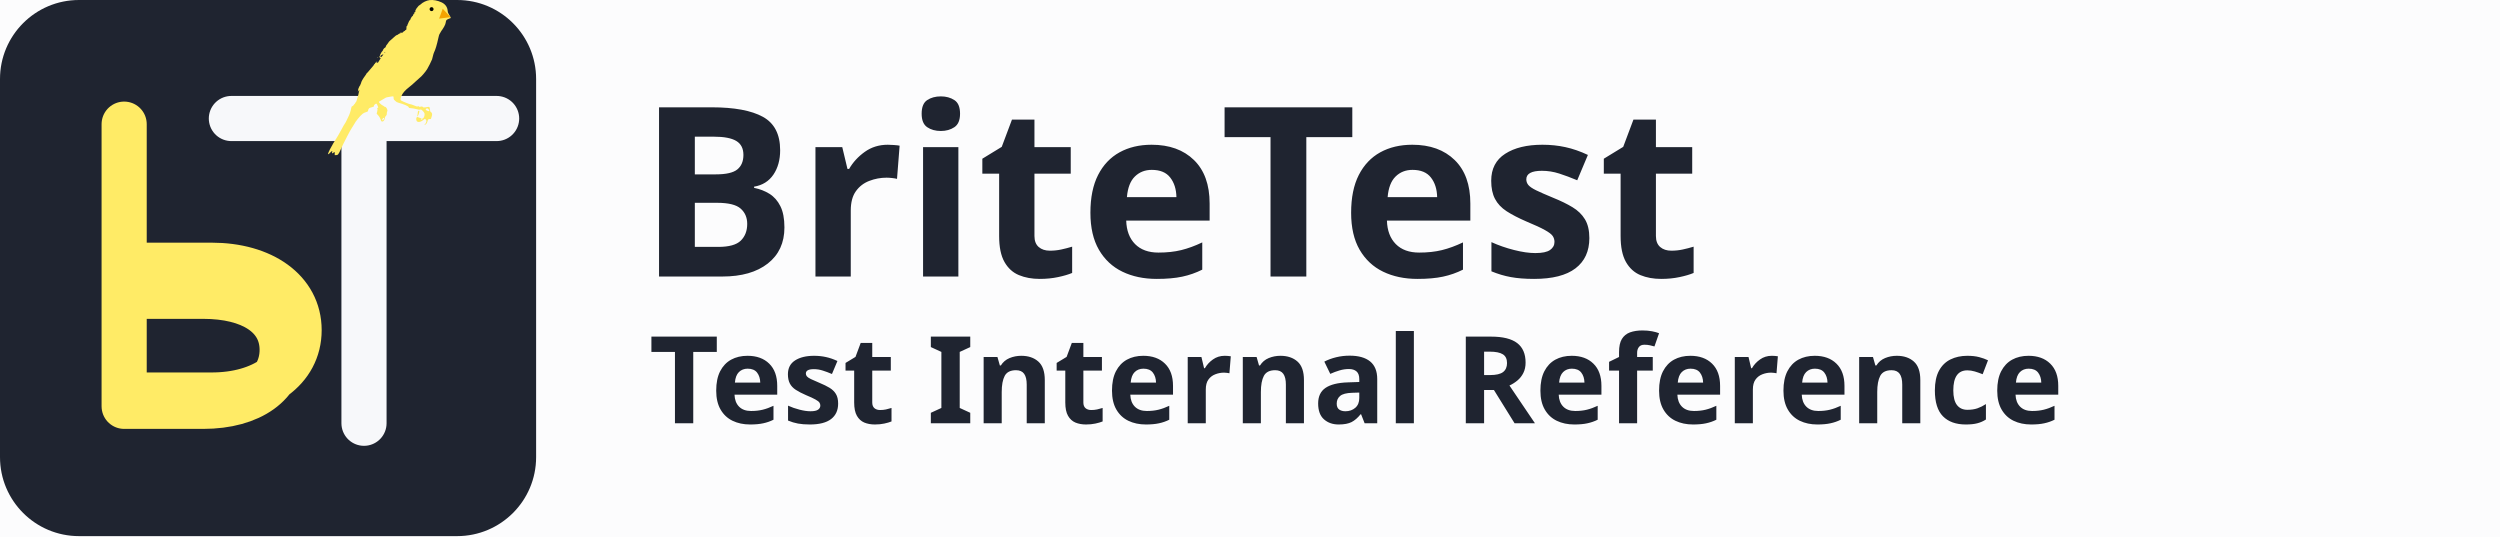
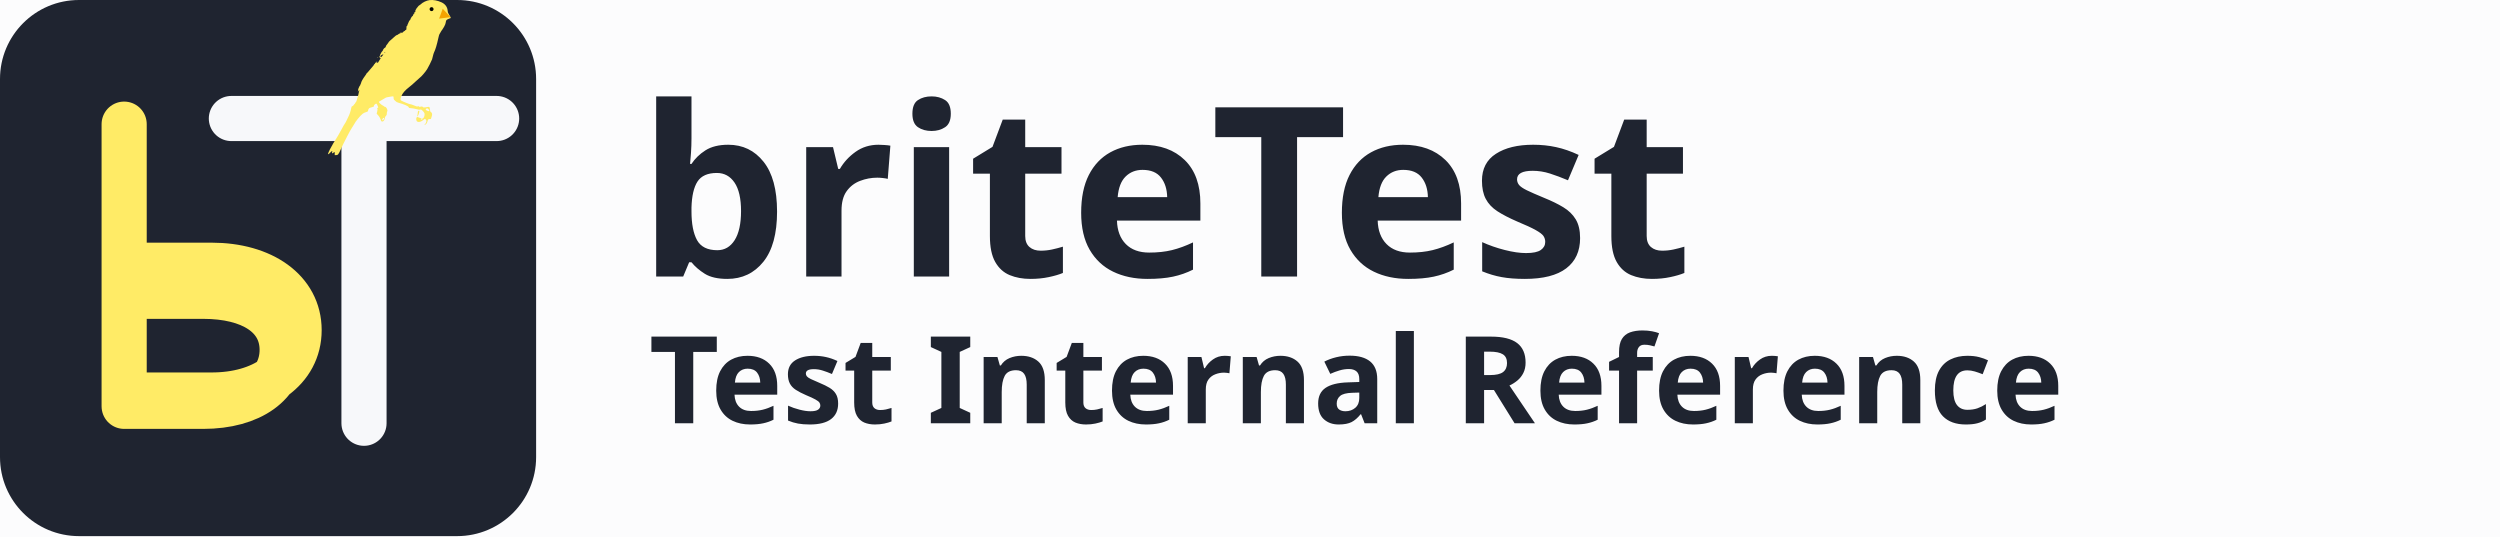
<svg xmlns="http://www.w3.org/2000/svg" width="886" height="190" viewBox="74 66 886 190" role="img" aria-labelledby="title desc">
  <rect width="960" height="320" fill="#FCFCFD" />
  <rect x="74" y="66" width="190" height="190" rx="28" fill="#1F2430" />
  <path d="M118 110v100h28c17 0 28-8 28-20s-11-19-28-19h-28M118 160h31c18 0 31 9 31 23s-13 23-31 23h-31" fill="none" stroke="#FFEB66" stroke-width="16" stroke-linecap="round" stroke-linejoin="round" />
  <path d="M156 108h94M203 108v108" fill="none" stroke="#F7F8FA" stroke-width="16" stroke-linecap="round" />
  <g aria-label="canary accent" transform="translate(190.267,66) scale(0.1067961)">
    <g transform="translate(-11.49721,526.3333) scale(0.1,-0.1)" fill="#FFEB66" stroke="none">
      <path d="M3485 5260 c-103 -13 -229 -73 -304 -147 -13 -12 -27 -23 -31 -23 -13 0 -57 -45 -76 -77 -10 -18 -22 -33 -26 -33 -4 0 -8 -6 -8 -14 0 -7 -7 -19 -16 -27 -10 -8 -14 -22 -11 -38 5 -24 -12 -51 -31 -51 -6 0 -13 -7 -16 -16 -8 -22 -8 -26 3 -19 5 3 12 1 16 -5 5 -9 -1 -12 -21 -9 -10 1 -33 -35 -34 -53 0 -10 -6 -18 -13 -18 -14 0 -67 -83 -67 -105 0 -7 -11 -22 -23 -32 -13 -10 -32 -43 -42 -73 -10 -30 -25 -65 -33 -77 -8 -13 -11 -23 -7 -23 4 0 2 -7 -5 -15 -7 -8 -15 -13 -19 -11 -3 2 -5 -23 -5 -56 1 -54 -1 -60 -22 -68 -13 -5 -24 -14 -24 -20 0 -6 -13 -16 -29 -21 -16 -6 -31 -18 -34 -28 -5 -19 -60 -36 -65 -21 -2 5 -10 6 -18 3 -12 -4 -13 -8 -4 -13 8 -5 1 -10 -19 -15 -18 -4 -44 -18 -58 -31 -14 -13 -33 -24 -42 -24 -9 0 -31 -12 -48 -27 -17 -16 -52 -46 -78 -68 -83 -69 -155 -138 -150 -143 2 -2 -16 -28 -40 -57 -25 -29 -45 -56 -45 -62 0 -18 -25 -63 -36 -63 -17 0 -62 -53 -69 -83 -4 -15 -14 -31 -22 -35 -15 -9 -23 -23 -63 -101 -19 -35 -20 -45 -9 -52 9 -5 17 -3 22 6 10 19 76 50 85 40 4 -3 -1 -13 -11 -20 -20 -14 -112 -153 -148 -222 -23 -44 -42 -54 -53 -28 -3 8 -10 15 -16 15 -14 0 -50 -33 -50 -46 0 -7 -7 -14 -15 -18 -8 -3 -15 -11 -15 -17 0 -7 -19 -33 -42 -59 -24 -26 -74 -86 -113 -133 -38 -48 -76 -89 -83 -91 -6 -3 -12 -10 -12 -16 0 -6 -26 -46 -58 -88 -61 -81 -122 -193 -122 -223 0 -10 -5 -21 -10 -24 -5 -3 -10 -15 -10 -26 0 -10 -8 -27 -19 -38 -10 -10 -24 -36 -31 -57 -7 -22 -17 -44 -22 -51 -5 -7 -7 -21 -3 -33 4 -12 1 -27 -6 -36 -6 -8 -9 -17 -6 -20 3 -3 13 6 22 20 10 14 21 23 27 20 5 -4 5 -11 -1 -18 -6 -7 -12 -28 -15 -47 -2 -19 -11 -59 -19 -89 -54 -200 -68 -236 -94 -253 -7 -4 -13 -15 -13 -22 0 -8 -4 -15 -9 -15 -5 0 -18 -16 -30 -36 -12 -19 -34 -40 -50 -45 -26 -9 -30 -17 -41 -77 -14 -84 -54 -202 -89 -267 -15 -27 -41 -81 -57 -120 -16 -38 -44 -90 -63 -114 -18 -24 -67 -110 -108 -190 -42 -80 -96 -177 -121 -216 -66 -102 -76 -119 -153 -245 -70 -115 -161 -295 -172 -337 -10 -44 15 -34 70 27 57 62 84 69 63 16 -5 -15 -8 -32 -4 -37 6 -10 40 5 62 28 23 23 30 14 28 -39 l-1 -52 44 -1 c61 -2 87 30 157 190 31 71 69 155 86 185 17 30 75 144 129 253 55 109 123 233 153 275 29 42 64 97 76 122 49 98 197 280 285 350 21 17 69 40 105 51 65 20 68 22 74 57 8 53 31 80 79 93 82 22 128 42 116 49 -16 10 16 57 52 75 26 14 29 13 47 -13 16 -24 42 -95 42 -117 0 -4 -9 -5 -20 -2 -23 6 -24 3 -9 -25 9 -16 7 -38 -6 -94 l-17 -74 49 -54 c43 -47 71 -98 97 -179 7 -23 29 -31 62 -23 28 7 63 72 64 118 0 15 8 35 18 45 34 34 53 72 46 97 -3 13 2 41 11 62 15 36 15 42 -1 84 -17 47 -48 79 -75 80 -9 0 -22 7 -29 15 -7 9 -29 23 -48 32 -46 22 -125 98 -120 115 2 7 35 29 74 49 38 19 89 49 113 67 24 17 60 34 80 37 20 3 73 13 119 21 45 8 87 12 92 9 6 -3 10 -27 10 -52 0 -42 4 -50 50 -94 38 -37 64 -52 108 -64 202 -57 327 -111 342 -149 5 -14 13 -26 17 -26 64 -2 211 -25 255 -41 42 -15 70 -18 102 -14 42 7 45 5 94 -43 29 -29 53 -62 57 -81 9 -42 -2 -100 -26 -140 -19 -31 -21 -32 -67 -26 -26 4 -70 17 -98 30 -50 22 -52 22 -68 4 -20 -24 -21 -81 -1 -118 29 -56 137 -42 218 29 51 45 73 50 83 18 4 -13 11 -26 17 -29 26 -17 -24 -131 -66 -150 -19 -8 -18 -9 8 -4 40 8 81 54 95 107 22 83 31 93 77 90 39 -3 43 -1 48 25 4 15 13 47 22 71 21 59 10 113 -26 135 -25 15 -29 23 -34 83 -7 94 -17 101 -109 83 -86 -17 -119 -15 -130 6 -10 17 -45 19 -84 5 -21 -9 -29 -7 -39 7 -11 15 -18 16 -42 7 -25 -9 -42 -5 -128 32 -55 24 -108 41 -118 38 -17 -5 -254 90 -304 122 -17 11 -23 24 -23 52 0 21 4 42 9 47 5 6 14 28 21 50 29 89 122 196 265 305 50 37 137 114 195 170 58 56 123 114 145 130 55 38 189 193 248 288 36 57 145 274 163 325 8 23 22 75 30 116 9 41 24 91 34 111 47 94 95 252 145 483 13 60 28 114 34 121 5 6 24 38 41 71 17 33 39 67 49 75 9 8 39 56 66 105 36 66 51 106 56 149 8 70 22 85 106 118 l62 24 -25 55 c-14 29 -37 69 -50 87 -19 25 -26 48 -30 97 -8 123 -81 224 -204 281 -131 61 -276 88 -395 74z m-1478 -1757 c-3 -3 -11 -2 -17 2 -9 6 -9 10 1 16 14 8 27 -7 16 -18z m1441 -1866 c59 -61 18 -85 -63 -38 -49 28 -37 59 26 70 3 1 20 -14 37 -32z m-1474 -295 c7 -11 -31 -72 -44 -72 -16 0 -26 33 -12 38 7 2 12 12 12 23 0 19 34 28 44 11z m1265 -19 l23 -6 -23 -13 c-34 -19 -45 -17 -46 6 -2 21 7 24 46 13z" />
      <path d="M1760 3355 c0 -8 4 -15 10 -15 5 0 7 7 4 15 -4 8 -8 15 -10 15 -2 0 -4 -7 -4 -15z" />
      <path d="M1727 3223 c-8 -7 11 -33 24 -33 5 0 9 5 9 10 0 6 -7 10 -16 10 -8 0 -12 5 -9 10 7 11 2 13 -8 3z" />
      <ellipse cx="2040" cy="3185" rx="155" ry="70" fill="#FFEB66" transform="rotate(-25 2040 3185)" />
      <ellipse cx="1865" cy="3360" rx="58" ry="24" fill="#FFEB66" transform="rotate(-28 1865 3360)" />
      <circle cx="3550" cy="4960" r="66" fill="#000000" />
      <polygon points="3860,4985 4200,4810 3860,4635" fill="#F4A300" transform="rotate(-20 3860 4810)" />
      <path d="M3100 1571 c-5 -11 -10 -40 -10 -65 0 -24 -5 -57 -10 -72 -13 -33 -3 -46 15 -20 20 27 55 144 48 161 -7 21 -30 19 -43 -4z" />
    </g>
  </g>
-   <text x="300" y="164" font-family="Verdana, Geneva, sans-serif" font-size="84" font-weight="700" fill="#1F2430">BriteTest</text>
+   <text x="300" y="164" font-family="Verdana, Geneva, sans-serif" font-size="84" font-weight="700" fill="#1F2430">briteTest</text>
  <text x="304" y="216" font-family="Verdana, Geneva, sans-serif" font-size="43" font-weight="700" fill="#1F2430">Test Internal Reference</text>
</svg>
